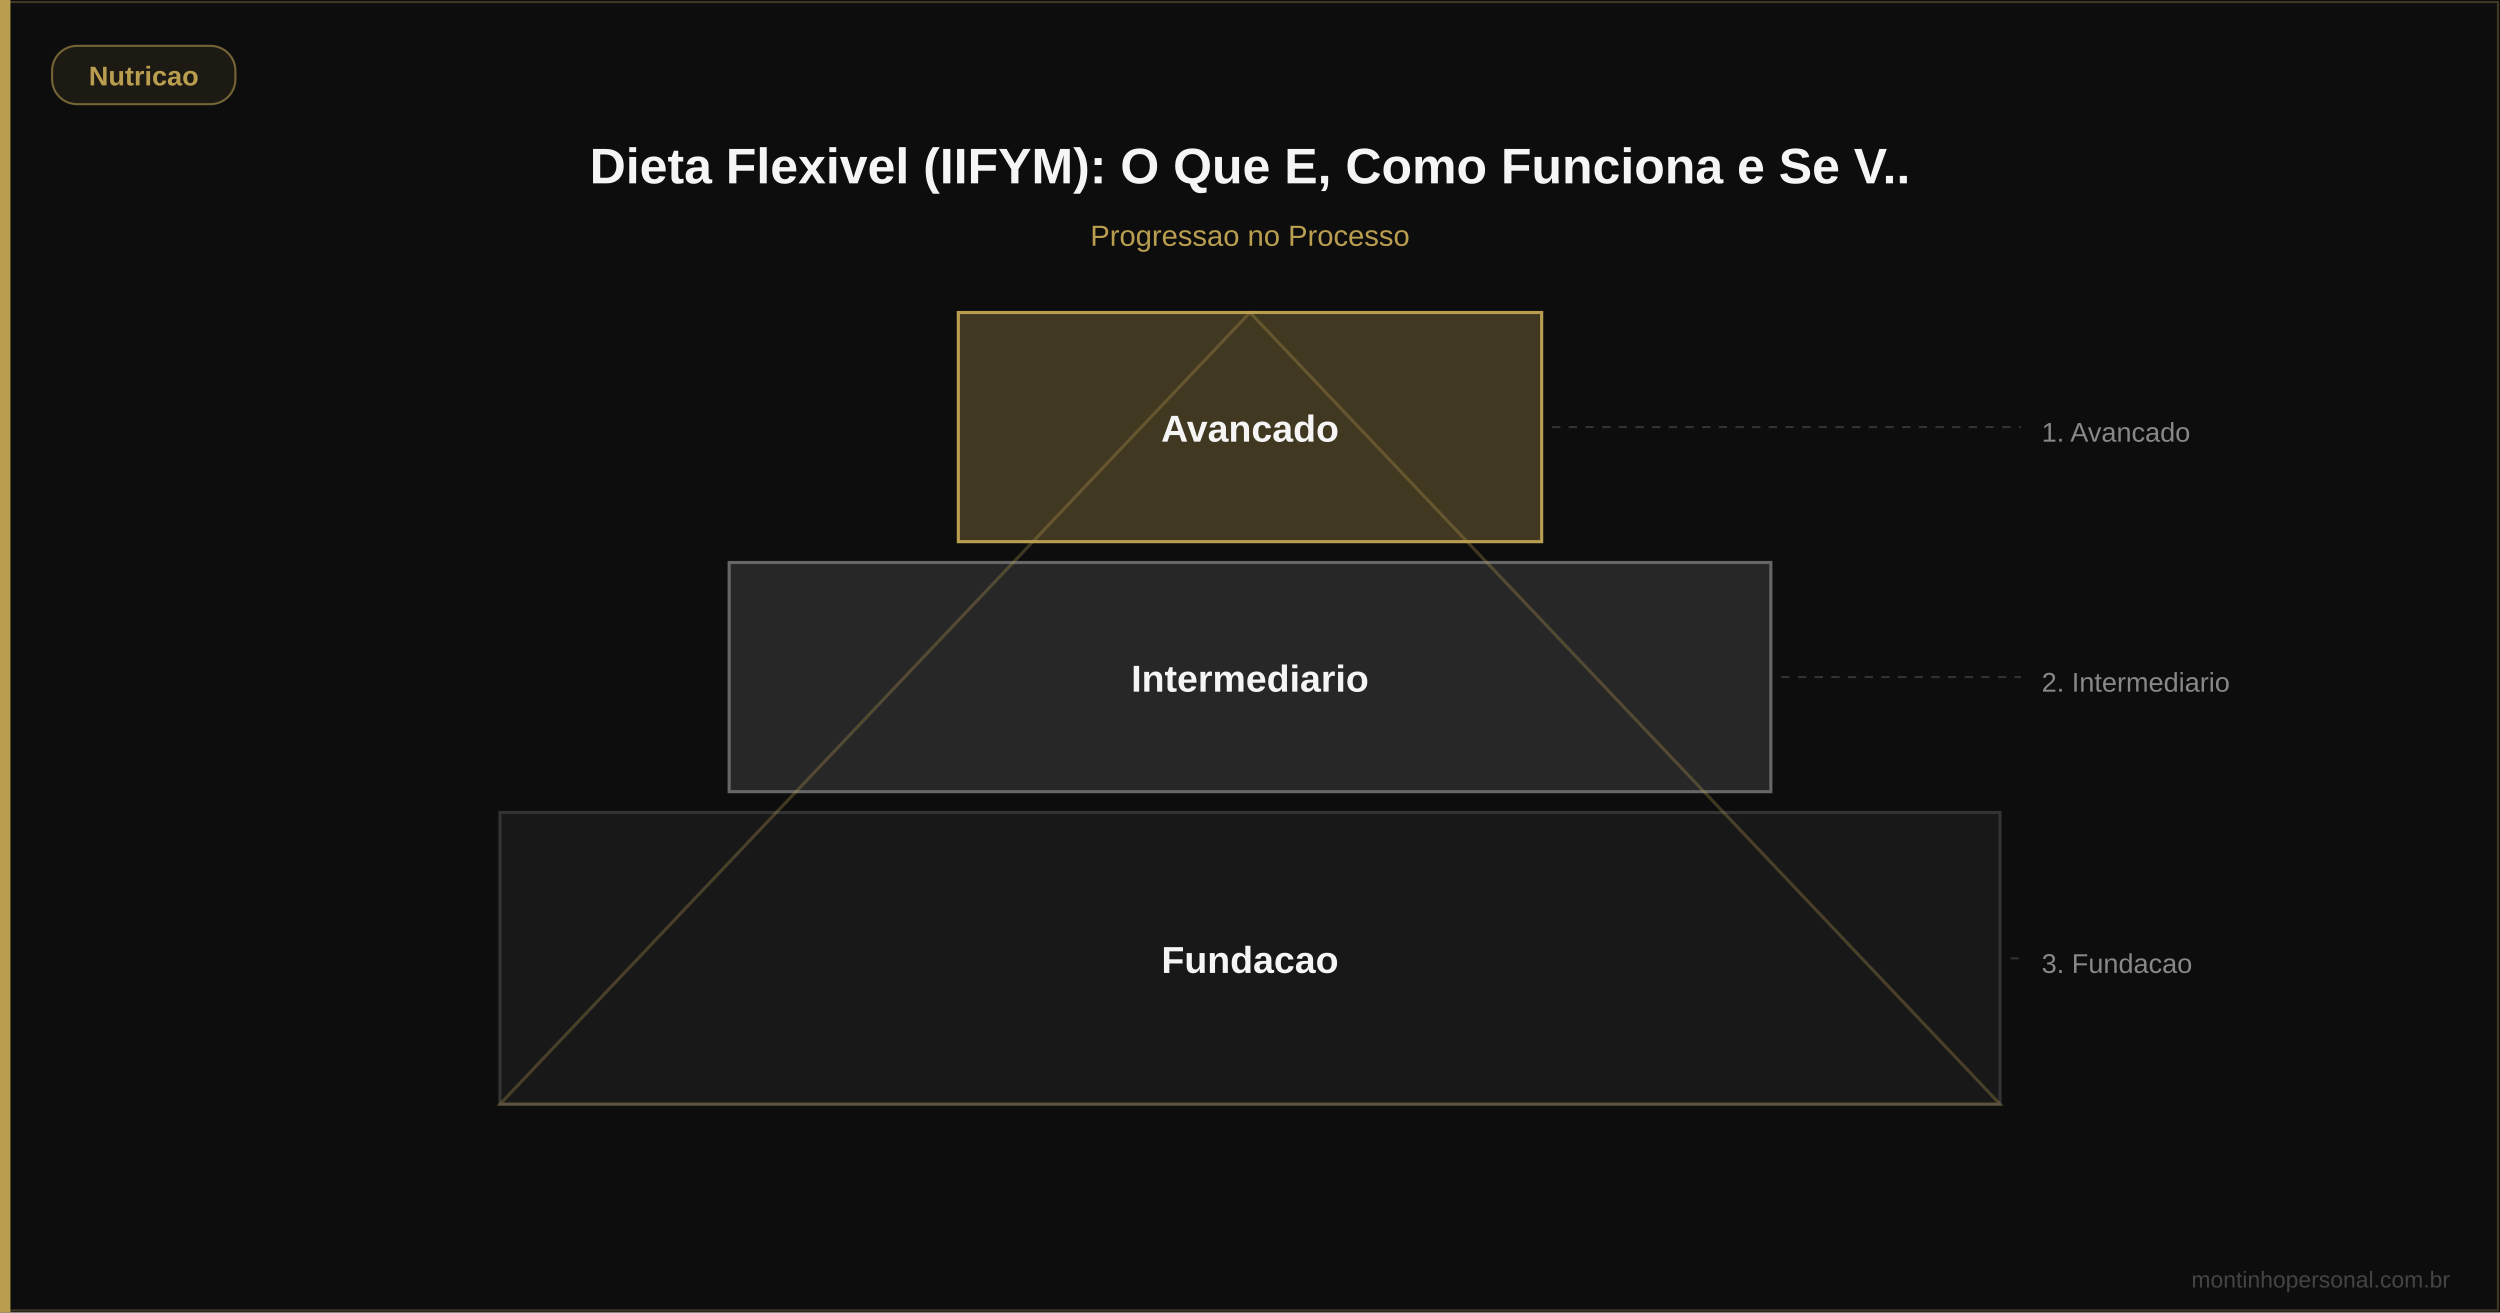
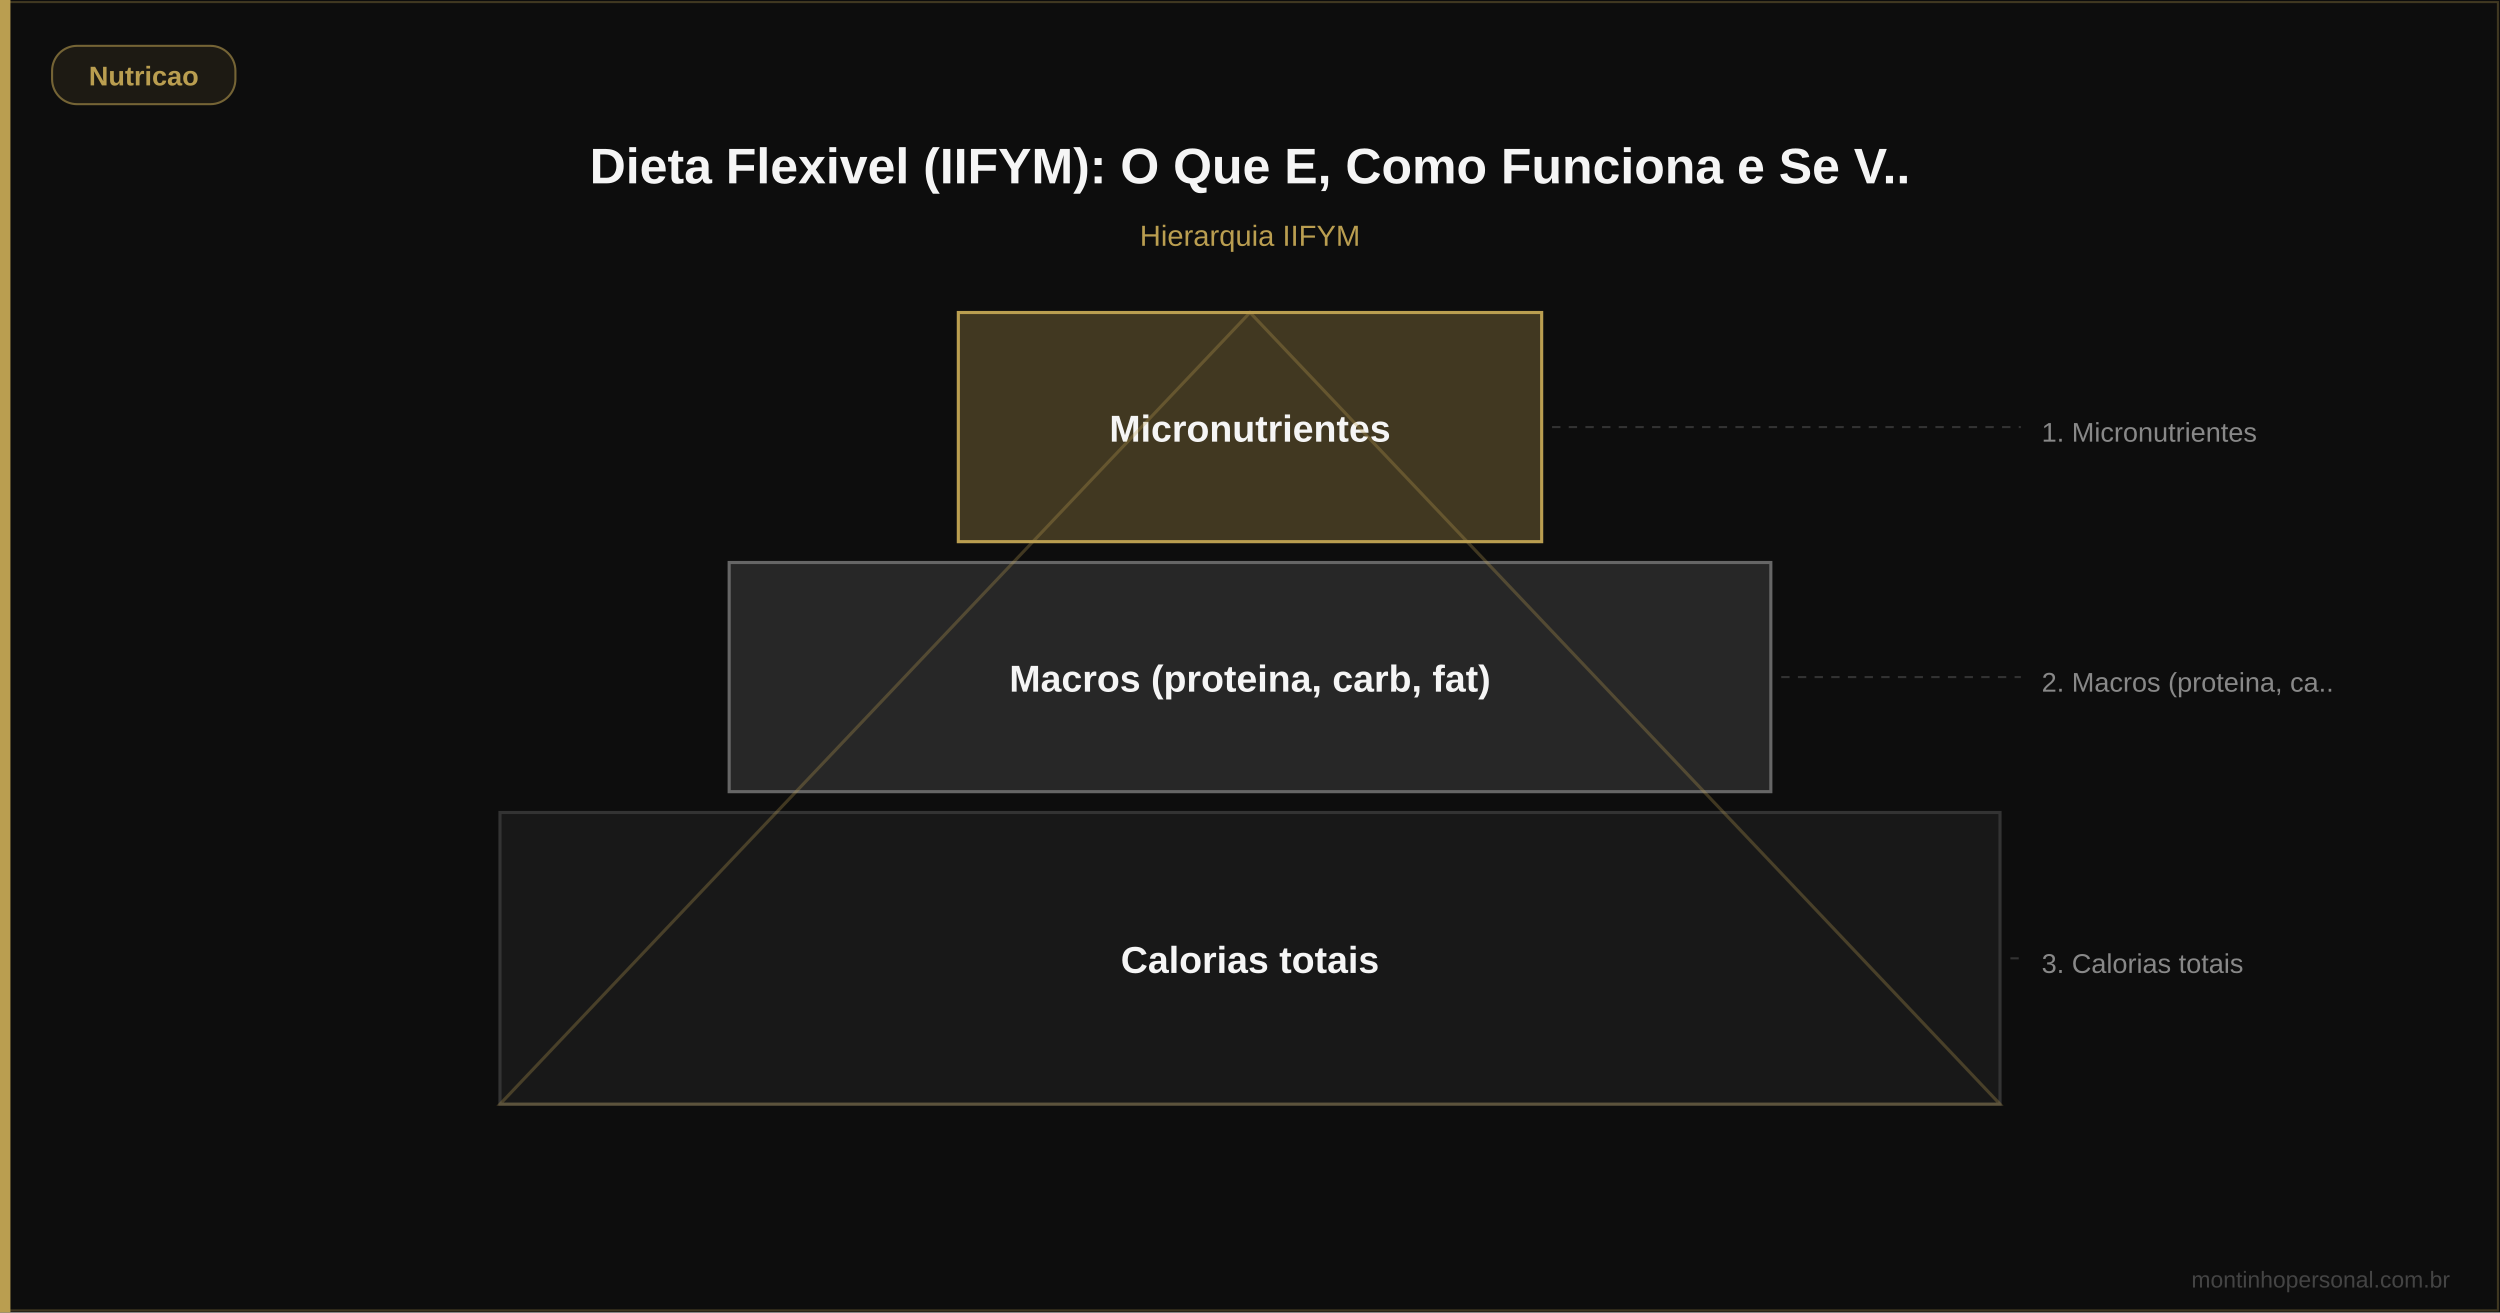
<svg xmlns="http://www.w3.org/2000/svg" viewBox="0 0 1200 630" width="1200" height="630" role="img" aria-label="Dieta Flexivel (IIFYM): O Que E, Como Funciona e Se Vale a Pena">
  <rect width="1200" height="630" fill="#0d0d0d" />
  <rect x="0" y="0" width="5" height="630" fill="#BA9E50" />
  <rect x="1" y="1" width="1198" height="628" fill="none" stroke="#BA9E50" stroke-width="1" opacity="0.3" />
  <rect x="25" y="22" width="88" height="28" rx="12" fill="#BA9E50" fill-opacity="0.15" stroke="#BA9E50" stroke-width="1" opacity="0.6" />
  <text x="69" y="41" font-family="Arial,sans-serif" font-size="13" fill="#BA9E50" text-anchor="middle" font-weight="600">Nutricao</text>
  <text x="600" y="88" font-family="Arial,sans-serif" font-size="24" fill="#F5F5F5" text-anchor="middle" font-weight="bold">Dieta Flexivel (IIFYM): O Que E, Como Funciona e Se V..</text>
-   <text x="600" y="118" font-family="Arial,sans-serif" font-size="14" fill="#BA9E50" text-anchor="middle">Progressao no Processo</text>
+   <text x="600" y="118" font-family="Arial,sans-serif" font-size="14" fill="#BA9E50" text-anchor="middle">Hierarquia IIFYM</text>
  <polygon points="460,150 740,150 740,260 460,260" fill="#BA9E50" fill-opacity="0.3" stroke="#BA9E50" stroke-width="1.5" />
-   <text x="600" y="212" font-family="Arial,sans-serif" font-size="18" fill="#F5F5F5" text-anchor="middle" font-weight="600">Avancado</text>
-   <text x="980" y="212" font-family="Arial,sans-serif" font-size="13" fill="#888888">1. Avancado</text>
+   <text x="600" y="212" font-family="Arial,sans-serif" font-size="18" fill="#F5F5F5" text-anchor="middle" font-weight="600">Micronutrientes</text>
+   <text x="980" y="212" font-family="Arial,sans-serif" font-size="13" fill="#888888">1. Micronutrientes</text>
  <line x1="745" y1="205" x2="970" y2="205" stroke="#333" stroke-width="1" stroke-dasharray="4,4" />
  <polygon points="350,270 850,270 850,380 350,380" fill="#666" fill-opacity="0.3" stroke="#666" stroke-width="1.5" />
-   <text x="600" y="332" font-family="Arial,sans-serif" font-size="18" fill="#F5F5F5" text-anchor="middle" font-weight="600">Intermediario</text>
-   <text x="980" y="332" font-family="Arial,sans-serif" font-size="13" fill="#888888">2. Intermediario</text>
+   <text x="600" y="332" font-family="Arial,sans-serif" font-size="18" fill="#F5F5F5" text-anchor="middle" font-weight="600">Macros (proteina, carb, fat)</text>
+   <text x="980" y="332" font-family="Arial,sans-serif" font-size="13" fill="#888888">2. Macros (proteina, ca..</text>
  <line x1="855" y1="325" x2="970" y2="325" stroke="#333" stroke-width="1" stroke-dasharray="4,4" />
  <polygon points="240,390 960,390 960,530 240,530" fill="#333" fill-opacity="0.3" stroke="#333" stroke-width="1.5" />
-   <text x="600" y="467" font-family="Arial,sans-serif" font-size="18" fill="#F5F5F5" text-anchor="middle" font-weight="600">Fundacao</text>
-   <text x="980" y="467" font-family="Arial,sans-serif" font-size="13" fill="#888888">3. Fundacao</text>
+   <text x="600" y="467" font-family="Arial,sans-serif" font-size="18" fill="#F5F5F5" text-anchor="middle" font-weight="600">Calorias totais</text>
+   <text x="980" y="467" font-family="Arial,sans-serif" font-size="13" fill="#888888">3. Calorias totais</text>
  <line x1="965" y1="460" x2="970" y2="460" stroke="#333" stroke-width="1" stroke-dasharray="4,4" />
  <polygon points="600,150 240,530 960,530" fill="none" stroke="#BA9E50" stroke-width="1.5" stroke-opacity="0.3" />
  <text x="1176" y="618" font-family="Arial,sans-serif" font-size="11" fill="#444" text-anchor="end">montinhopersonal.com.br</text>
</svg>
